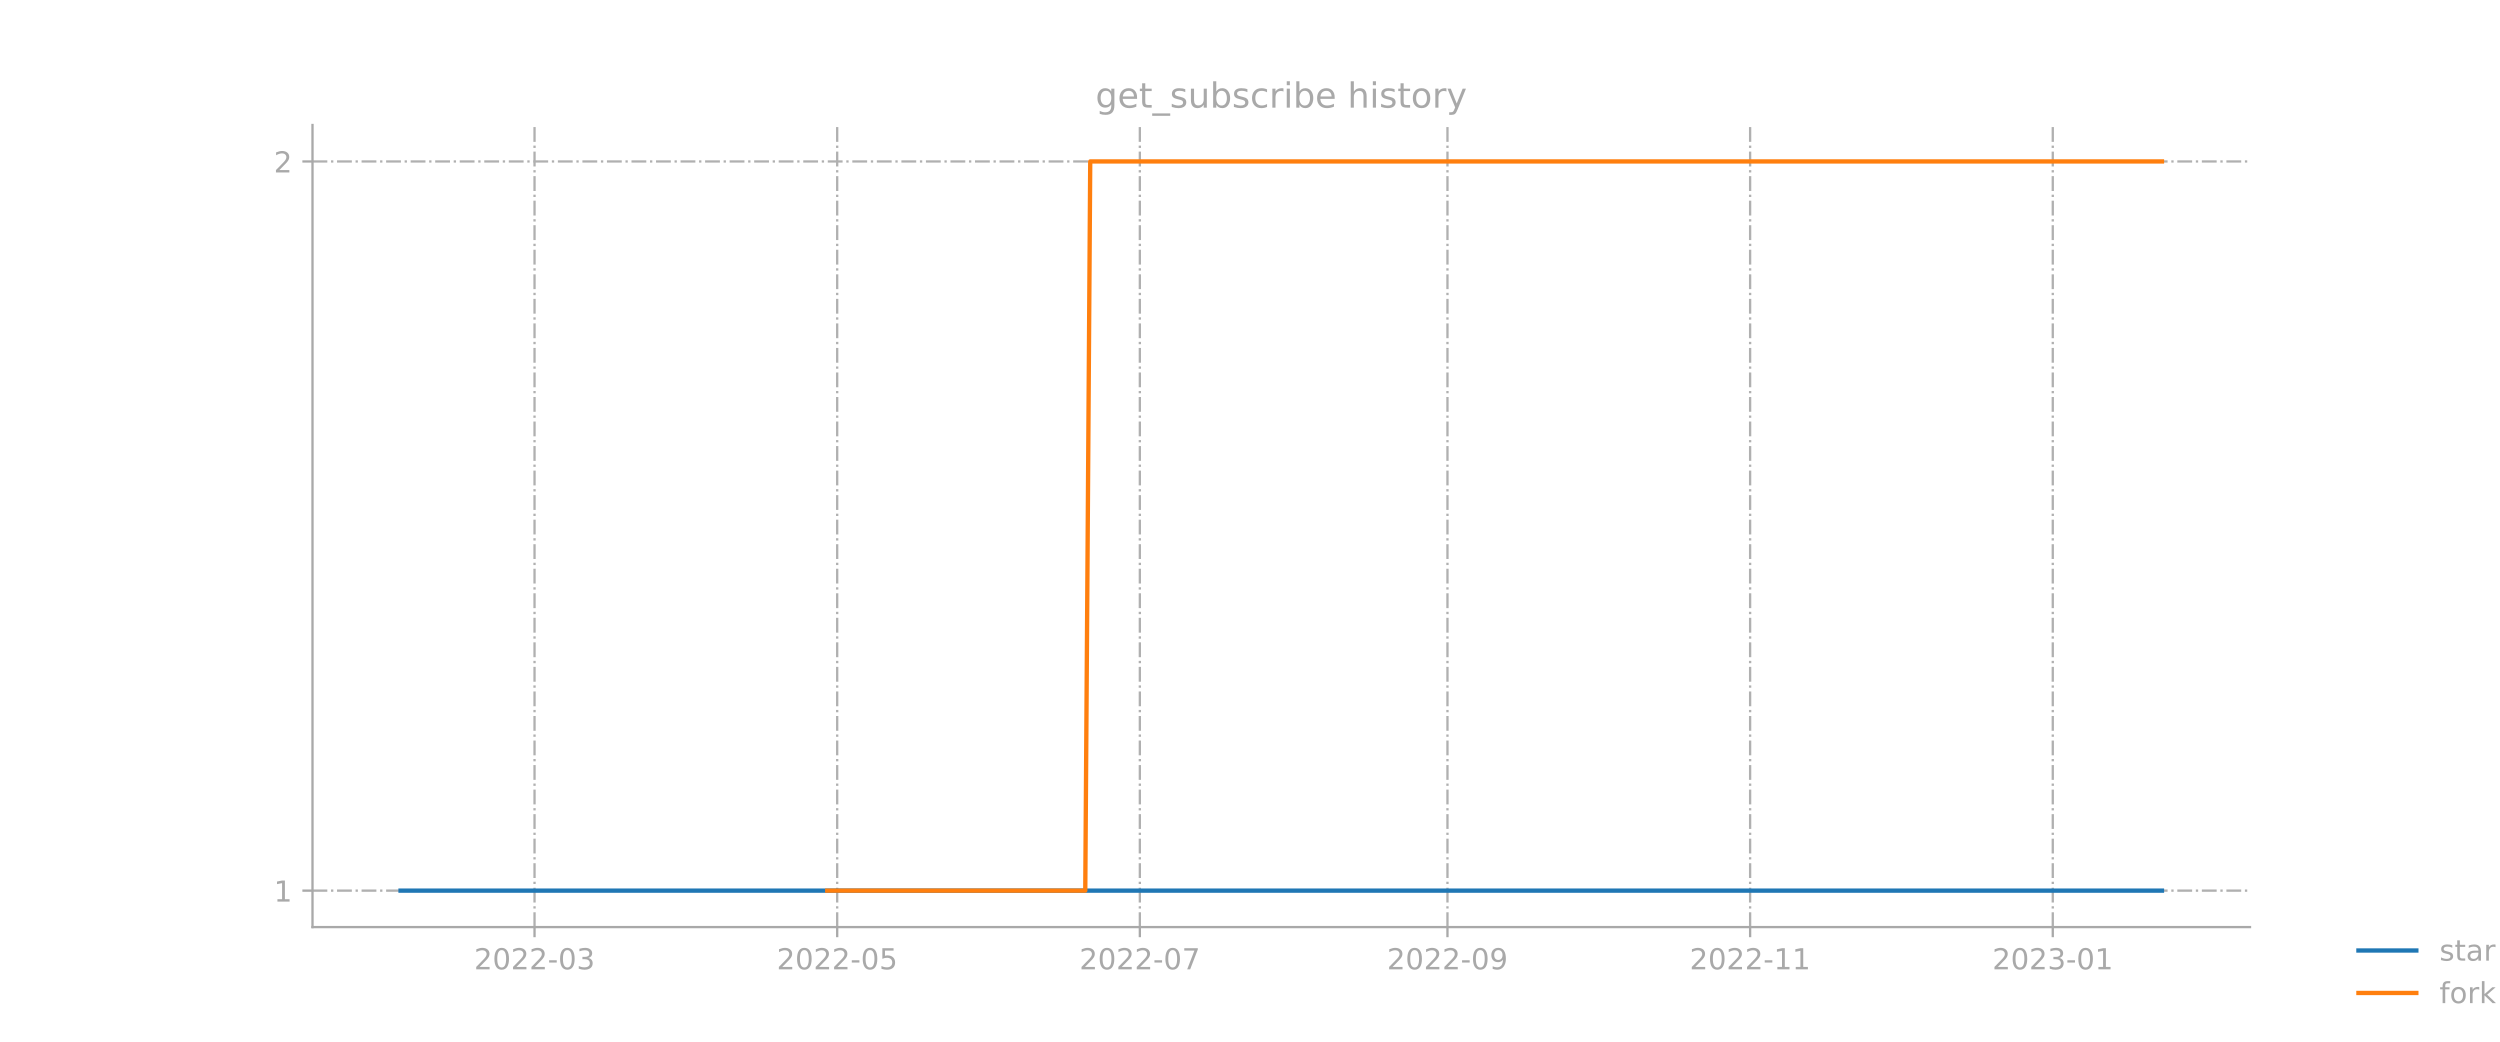
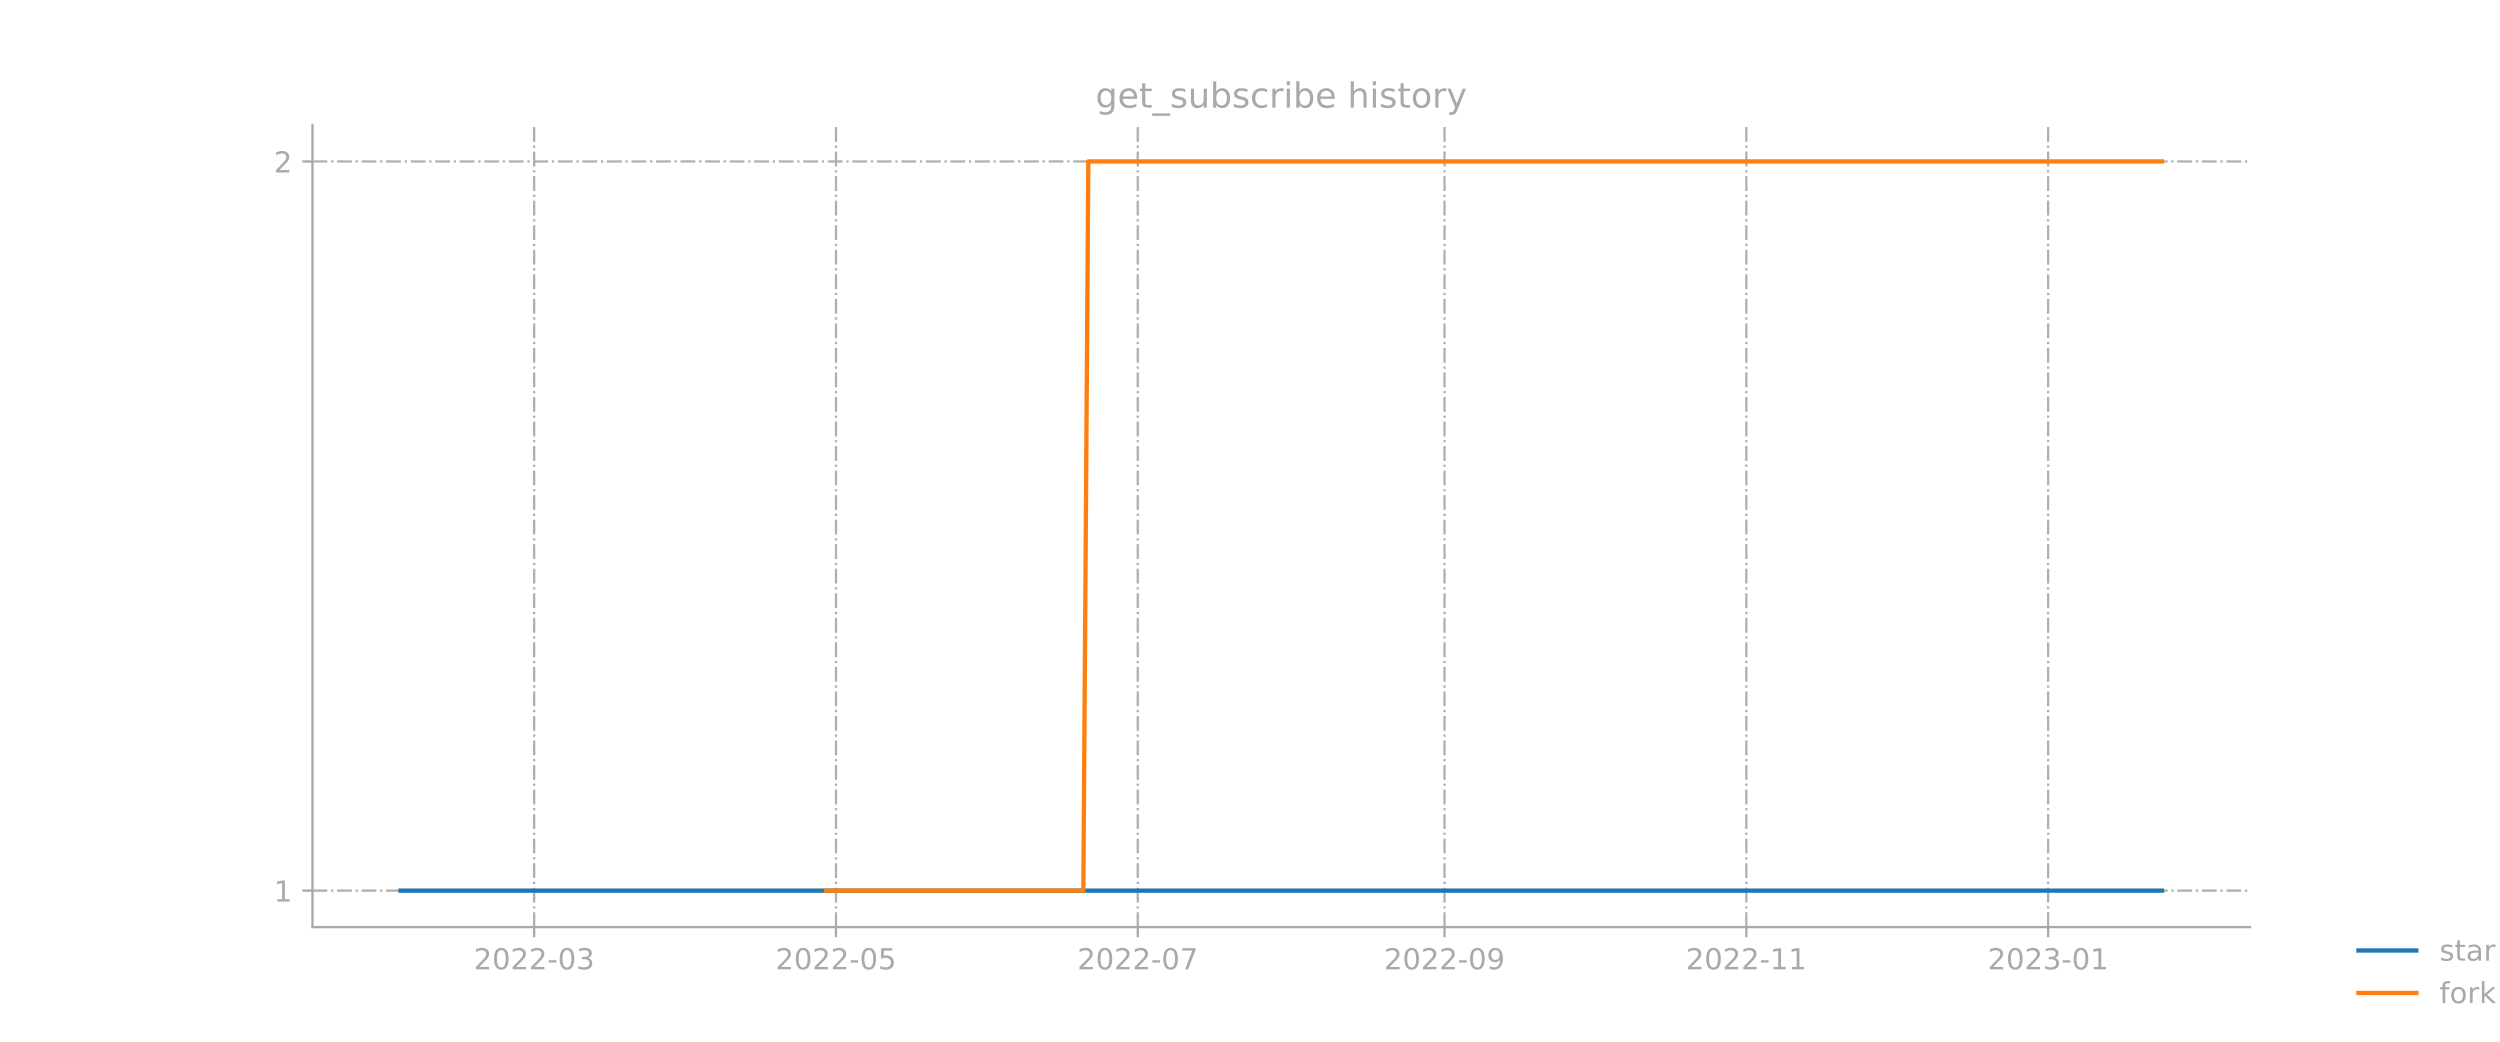
<svg xmlns="http://www.w3.org/2000/svg" xmlns:xlink="http://www.w3.org/1999/xlink" width="864pt" height="360pt" viewBox="0 0 864 360" version="1.1">
  <defs>
    <style type="text/css">*{stroke-linejoin: round; stroke-linecap: butt}</style>
  </defs>
  <g id="figure_1">
    <g id="patch_1">
      <path d="M 0 360  L 864 360  L 864 0  L 0 0  L 0 360  z " style="fill: none; opacity: 0" />
    </g>
    <g id="axes_1">
      <g id="patch_2">
        <path d="M 108 320.4  L 777.6 320.4  L 777.6 43.2  L 108 43.2  L 108 320.4  z " style="fill: none; opacity: 0" />
      </g>
      <g id="matplotlib.axis_1">
        <g id="xtick_1">
          <g id="line2d_1">
-             <path d="M 184.734 320.4  L 184.734 43.2  " clip-path="url(#p207f441b3f)" style="fill: none; stroke-dasharray: 5.12,1.28,0.8,1.28; stroke-dashoffset: 0; stroke: #b0b0b0; stroke-width: 0.8" />
+             <path d="M 184.604 320.4  L 184.604 43.2  " clip-path="url(#pb365cdf62b)" style="fill: none; stroke-dasharray: 5.12,1.28,0.8,1.28; stroke-dashoffset: 0; stroke: #b0b0b0; stroke-width: 0.8" />
          </g>
          <g id="line2d_2">
            <defs>
-               <path id="m6af1057b93" d="M 0 0  L 0 3.5  " style="stroke: #a9a9a9; stroke-width: 0.8" />
-             </defs>
-             <g>
-               <use xlink:href="#m6af1057b93" x="184.734" y="320.4" style="fill: #a9a9a9; stroke: #a9a9a9; stroke-width: 0.8" />
+               <path id="m75f7515b9d" d="M 0 0  L 0 3.5  " style="stroke: #a9a9a9; stroke-width: 0.8" />
+             </defs>
+             <g>
+               <use xlink:href="#m75f7515b9d" x="184.604" y="320.4" style="fill: #a9a9a9; stroke: #a9a9a9; stroke-width: 0.8" />
            </g>
          </g>
          <g id="text_1">
-             <g style="fill: #a9a9a9" transform="translate(163.8425 334.9984) scale(0.1 -0.1)">
+             <g style="fill: #a9a9a9" transform="translate(163.7125 334.9984) scale(0.1 -0.1)">
              <defs>
                <path id="DejaVuSans-32" d="M 1228 531  L 3431 531  L 3431 0  L 469 0  L 469 531  Q 828 903 1448 1529  Q 2069 2156 2228 2338  Q 2531 2678 2651 2914  Q 2772 3150 2772 3378  Q 2772 3750 2511 3984  Q 2250 4219 1831 4219  Q 1534 4219 1204 4116  Q 875 4013 500 3803  L 500 4441  Q 881 4594 1212 4672  Q 1544 4750 1819 4750  Q 2544 4750 2975 4387  Q 3406 4025 3406 3419  Q 3406 3131 3298 2873  Q 3191 2616 2906 2266  Q 2828 2175 2409 1742  Q 1991 1309 1228 531  z " transform="scale(0.015625)" />
                <path id="DejaVuSans-30" d="M 2034 4250  Q 1547 4250 1301 3770  Q 1056 3291 1056 2328  Q 1056 1369 1301 889  Q 1547 409 2034 409  Q 2525 409 2770 889  Q 3016 1369 3016 2328  Q 3016 3291 2770 3770  Q 2525 4250 2034 4250  z M 2034 4750  Q 2819 4750 3233 4129  Q 3647 3509 3647 2328  Q 3647 1150 3233 529  Q 2819 -91 2034 -91  Q 1250 -91 836 529  Q 422 1150 422 2328  Q 422 3509 836 4129  Q 1250 4750 2034 4750  z " transform="scale(0.015625)" />
                <path id="DejaVuSans-2d" d="M 313 2009  L 1997 2009  L 1997 1497  L 313 1497  L 313 2009  z " transform="scale(0.015625)" />
                <path id="DejaVuSans-33" d="M 2597 2516  Q 3050 2419 3304 2112  Q 3559 1806 3559 1356  Q 3559 666 3084 287  Q 2609 -91 1734 -91  Q 1441 -91 1130 -33  Q 819 25 488 141  L 488 750  Q 750 597 1062 519  Q 1375 441 1716 441  Q 2309 441 2620 675  Q 2931 909 2931 1356  Q 2931 1769 2642 2001  Q 2353 2234 1838 2234  L 1294 2234  L 1294 2753  L 1863 2753  Q 2328 2753 2575 2939  Q 2822 3125 2822 3475  Q 2822 3834 2567 4026  Q 2313 4219 1838 4219  Q 1578 4219 1281 4162  Q 984 4106 628 3988  L 628 4550  Q 988 4650 1302 4700  Q 1616 4750 1894 4750  Q 2613 4750 3031 4423  Q 3450 4097 3450 3541  Q 3450 3153 3228 2886  Q 3006 2619 2597 2516  z " transform="scale(0.015625)" />
              </defs>
              <use xlink:href="#DejaVuSans-32" />
              <use xlink:href="#DejaVuSans-30" x="63.623" />
              <use xlink:href="#DejaVuSans-32" x="127.246" />
              <use xlink:href="#DejaVuSans-32" x="190.869" />
              <use xlink:href="#DejaVuSans-2d" x="254.492" />
              <use xlink:href="#DejaVuSans-30" x="290.576" />
              <use xlink:href="#DejaVuSans-33" x="354.199" />
            </g>
          </g>
        </g>
        <g id="xtick_2">
          <g id="line2d_3">
-             <path d="M 289.332 320.4  L 289.332 43.2  " clip-path="url(#p207f441b3f)" style="fill: none; stroke-dasharray: 5.12,1.28,0.8,1.28; stroke-dashoffset: 0; stroke: #b0b0b0; stroke-width: 0.8" />
+             <path d="M 288.908 320.4  L 288.908 43.2  " clip-path="url(#pb365cdf62b)" style="fill: none; stroke-dasharray: 5.12,1.28,0.8,1.28; stroke-dashoffset: 0; stroke: #b0b0b0; stroke-width: 0.8" />
          </g>
          <g id="line2d_4">
            <g>
-               <use xlink:href="#m6af1057b93" x="289.332" y="320.4" style="fill: #a9a9a9; stroke: #a9a9a9; stroke-width: 0.8" />
+               <use xlink:href="#m75f7515b9d" x="288.908" y="320.4" style="fill: #a9a9a9; stroke: #a9a9a9; stroke-width: 0.8" />
            </g>
          </g>
          <g id="text_2">
-             <g style="fill: #a9a9a9" transform="translate(268.4407 334.9984) scale(0.1 -0.1)">
+             <g style="fill: #a9a9a9" transform="translate(268.0169 334.9984) scale(0.1 -0.1)">
              <defs>
                <path id="DejaVuSans-35" d="M 691 4666  L 3169 4666  L 3169 4134  L 1269 4134  L 1269 2991  Q 1406 3038 1543 3061  Q 1681 3084 1819 3084  Q 2600 3084 3056 2656  Q 3513 2228 3513 1497  Q 3513 744 3044 326  Q 2575 -91 1722 -91  Q 1428 -91 1123 -41  Q 819 9 494 109  L 494 744  Q 775 591 1075 516  Q 1375 441 1709 441  Q 2250 441 2565 725  Q 2881 1009 2881 1497  Q 2881 1984 2565 2268  Q 2250 2553 1709 2553  Q 1456 2553 1204 2497  Q 953 2441 691 2322  L 691 4666  z " transform="scale(0.015625)" />
              </defs>
              <use xlink:href="#DejaVuSans-32" />
              <use xlink:href="#DejaVuSans-30" x="63.623" />
              <use xlink:href="#DejaVuSans-32" x="127.246" />
              <use xlink:href="#DejaVuSans-32" x="190.869" />
              <use xlink:href="#DejaVuSans-2d" x="254.492" />
              <use xlink:href="#DejaVuSans-30" x="290.576" />
              <use xlink:href="#DejaVuSans-35" x="354.199" />
            </g>
          </g>
        </g>
        <g id="xtick_3">
          <g id="line2d_5">
-             <path d="M 393.93 320.4  L 393.93 43.2  " clip-path="url(#p207f441b3f)" style="fill: none; stroke-dasharray: 5.12,1.28,0.8,1.28; stroke-dashoffset: 0; stroke: #b0b0b0; stroke-width: 0.8" />
+             <path d="M 393.213 320.4  L 393.213 43.2  " clip-path="url(#pb365cdf62b)" style="fill: none; stroke-dasharray: 5.12,1.28,0.8,1.28; stroke-dashoffset: 0; stroke: #b0b0b0; stroke-width: 0.8" />
          </g>
          <g id="line2d_6">
            <g>
-               <use xlink:href="#m6af1057b93" x="393.93" y="320.4" style="fill: #a9a9a9; stroke: #a9a9a9; stroke-width: 0.8" />
+               <use xlink:href="#m75f7515b9d" x="393.213" y="320.4" style="fill: #a9a9a9; stroke: #a9a9a9; stroke-width: 0.8" />
            </g>
          </g>
          <g id="text_3">
-             <g style="fill: #a9a9a9" transform="translate(373.0389 334.9984) scale(0.1 -0.1)">
+             <g style="fill: #a9a9a9" transform="translate(372.3213 334.9984) scale(0.1 -0.1)">
              <defs>
                <path id="DejaVuSans-37" d="M 525 4666  L 3525 4666  L 3525 4397  L 1831 0  L 1172 0  L 2766 4134  L 525 4134  L 525 4666  z " transform="scale(0.015625)" />
              </defs>
              <use xlink:href="#DejaVuSans-32" />
              <use xlink:href="#DejaVuSans-30" x="63.623" />
              <use xlink:href="#DejaVuSans-32" x="127.246" />
              <use xlink:href="#DejaVuSans-32" x="190.869" />
              <use xlink:href="#DejaVuSans-2d" x="254.492" />
              <use xlink:href="#DejaVuSans-30" x="290.576" />
              <use xlink:href="#DejaVuSans-37" x="354.199" />
            </g>
          </g>
        </g>
        <g id="xtick_4">
          <g id="line2d_7">
-             <path d="M 500.243 320.4  L 500.243 43.2  " clip-path="url(#p207f441b3f)" style="fill: none; stroke-dasharray: 5.12,1.28,0.8,1.28; stroke-dashoffset: 0; stroke: #b0b0b0; stroke-width: 0.8" />
+             <path d="M 499.227 320.4  L 499.227 43.2  " clip-path="url(#pb365cdf62b)" style="fill: none; stroke-dasharray: 5.12,1.28,0.8,1.28; stroke-dashoffset: 0; stroke: #b0b0b0; stroke-width: 0.8" />
          </g>
          <g id="line2d_8">
            <g>
-               <use xlink:href="#m6af1057b93" x="500.243" y="320.4" style="fill: #a9a9a9; stroke: #a9a9a9; stroke-width: 0.8" />
+               <use xlink:href="#m75f7515b9d" x="499.227" y="320.4" style="fill: #a9a9a9; stroke: #a9a9a9; stroke-width: 0.8" />
            </g>
          </g>
          <g id="text_4">
-             <g style="fill: #a9a9a9" transform="translate(479.3519 334.9984) scale(0.1 -0.1)">
+             <g style="fill: #a9a9a9" transform="translate(478.3356 334.9984) scale(0.1 -0.1)">
              <defs>
                <path id="DejaVuSans-39" d="M 703 97  L 703 672  Q 941 559 1184 500  Q 1428 441 1663 441  Q 2288 441 2617 861  Q 2947 1281 2994 2138  Q 2813 1869 2534 1725  Q 2256 1581 1919 1581  Q 1219 1581 811 2004  Q 403 2428 403 3163  Q 403 3881 828 4315  Q 1253 4750 1959 4750  Q 2769 4750 3195 4129  Q 3622 3509 3622 2328  Q 3622 1225 3098 567  Q 2575 -91 1691 -91  Q 1453 -91 1209 -44  Q 966 3 703 97  z M 1959 2075  Q 2384 2075 2632 2365  Q 2881 2656 2881 3163  Q 2881 3666 2632 3958  Q 2384 4250 1959 4250  Q 1534 4250 1286 3958  Q 1038 3666 1038 3163  Q 1038 2656 1286 2365  Q 1534 2075 1959 2075  z " transform="scale(0.015625)" />
              </defs>
              <use xlink:href="#DejaVuSans-32" />
              <use xlink:href="#DejaVuSans-30" x="63.623" />
              <use xlink:href="#DejaVuSans-32" x="127.246" />
              <use xlink:href="#DejaVuSans-32" x="190.869" />
              <use xlink:href="#DejaVuSans-2d" x="254.492" />
              <use xlink:href="#DejaVuSans-30" x="290.576" />
              <use xlink:href="#DejaVuSans-39" x="354.199" />
            </g>
          </g>
        </g>
        <g id="xtick_5">
          <g id="line2d_9">
-             <path d="M 604.841 320.4  L 604.841 43.2  " clip-path="url(#p207f441b3f)" style="fill: none; stroke-dasharray: 5.12,1.28,0.8,1.28; stroke-dashoffset: 0; stroke: #b0b0b0; stroke-width: 0.8" />
+             <path d="M 603.531 320.4  L 603.531 43.2  " clip-path="url(#pb365cdf62b)" style="fill: none; stroke-dasharray: 5.12,1.28,0.8,1.28; stroke-dashoffset: 0; stroke: #b0b0b0; stroke-width: 0.8" />
          </g>
          <g id="line2d_10">
            <g>
-               <use xlink:href="#m6af1057b93" x="604.841" y="320.4" style="fill: #a9a9a9; stroke: #a9a9a9; stroke-width: 0.8" />
+               <use xlink:href="#m75f7515b9d" x="603.531" y="320.4" style="fill: #a9a9a9; stroke: #a9a9a9; stroke-width: 0.8" />
            </g>
          </g>
          <g id="text_5">
-             <g style="fill: #a9a9a9" transform="translate(583.9501 334.9984) scale(0.1 -0.1)">
+             <g style="fill: #a9a9a9" transform="translate(582.64 334.9984) scale(0.1 -0.1)">
              <defs>
                <path id="DejaVuSans-31" d="M 794 531  L 1825 531  L 1825 4091  L 703 3866  L 703 4441  L 1819 4666  L 2450 4666  L 2450 531  L 3481 531  L 3481 0  L 794 0  L 794 531  z " transform="scale(0.015625)" />
              </defs>
              <use xlink:href="#DejaVuSans-32" />
              <use xlink:href="#DejaVuSans-30" x="63.623" />
              <use xlink:href="#DejaVuSans-32" x="127.246" />
              <use xlink:href="#DejaVuSans-32" x="190.869" />
              <use xlink:href="#DejaVuSans-2d" x="254.492" />
              <use xlink:href="#DejaVuSans-31" x="290.576" />
              <use xlink:href="#DejaVuSans-31" x="354.199" />
            </g>
          </g>
        </g>
        <g id="xtick_6">
          <g id="line2d_11">
-             <path d="M 709.44 320.4  L 709.44 43.2  " clip-path="url(#p207f441b3f)" style="fill: none; stroke-dasharray: 5.12,1.28,0.8,1.28; stroke-dashoffset: 0; stroke: #b0b0b0; stroke-width: 0.8" />
+             <path d="M 707.836 320.4  L 707.836 43.2  " clip-path="url(#pb365cdf62b)" style="fill: none; stroke-dasharray: 5.12,1.28,0.8,1.28; stroke-dashoffset: 0; stroke: #b0b0b0; stroke-width: 0.8" />
          </g>
          <g id="line2d_12">
            <g>
-               <use xlink:href="#m6af1057b93" x="709.44" y="320.4" style="fill: #a9a9a9; stroke: #a9a9a9; stroke-width: 0.8" />
+               <use xlink:href="#m75f7515b9d" x="707.836" y="320.4" style="fill: #a9a9a9; stroke: #a9a9a9; stroke-width: 0.8" />
            </g>
          </g>
          <g id="text_6">
-             <g style="fill: #a9a9a9" transform="translate(688.5483 334.9984) scale(0.1 -0.1)">
+             <g style="fill: #a9a9a9" transform="translate(686.9443 334.9984) scale(0.1 -0.1)">
              <use xlink:href="#DejaVuSans-32" />
              <use xlink:href="#DejaVuSans-30" x="63.623" />
              <use xlink:href="#DejaVuSans-32" x="127.246" />
              <use xlink:href="#DejaVuSans-33" x="190.869" />
              <use xlink:href="#DejaVuSans-2d" x="254.492" />
              <use xlink:href="#DejaVuSans-30" x="290.576" />
              <use xlink:href="#DejaVuSans-31" x="354.199" />
            </g>
          </g>
        </g>
      </g>
      <g id="matplotlib.axis_2">
        <g id="ytick_1">
          <g id="line2d_13">
-             <path d="M 108 307.8  L 777.6 307.8  " clip-path="url(#p207f441b3f)" style="fill: none; stroke-dasharray: 5.12,1.28,0.8,1.28; stroke-dashoffset: 0; stroke: #b0b0b0; stroke-width: 0.8" />
+             <path d="M 108 307.8  L 777.6 307.8  " clip-path="url(#pb365cdf62b)" style="fill: none; stroke-dasharray: 5.12,1.28,0.8,1.28; stroke-dashoffset: 0; stroke: #b0b0b0; stroke-width: 0.8" />
          </g>
          <g id="line2d_14">
            <defs>
-               <path id="m78ab8dba75" d="M 0 0  L -3.5 0  " style="stroke: #a9a9a9; stroke-width: 0.8" />
-             </defs>
-             <g>
-               <use xlink:href="#m78ab8dba75" x="108" y="307.8" style="fill: #a9a9a9; stroke: #a9a9a9; stroke-width: 0.8" />
+               <path id="m3c2e1fbb25" d="M 0 0  L -3.5 0  " style="stroke: #a9a9a9; stroke-width: 0.8" />
+             </defs>
+             <g>
+               <use xlink:href="#m3c2e1fbb25" x="108" y="307.8" style="fill: #a9a9a9; stroke: #a9a9a9; stroke-width: 0.8" />
            </g>
          </g>
          <g id="text_7">
            <g style="fill: #a9a9a9" transform="translate(94.6375 311.5992) scale(0.1 -0.1)">
              <use xlink:href="#DejaVuSans-31" />
            </g>
          </g>
        </g>
        <g id="ytick_2">
          <g id="line2d_15">
-             <path d="M 108 55.8  L 777.6 55.8  " clip-path="url(#p207f441b3f)" style="fill: none; stroke-dasharray: 5.12,1.28,0.8,1.28; stroke-dashoffset: 0; stroke: #b0b0b0; stroke-width: 0.8" />
+             <path d="M 108 55.8  L 777.6 55.8  " clip-path="url(#pb365cdf62b)" style="fill: none; stroke-dasharray: 5.12,1.28,0.8,1.28; stroke-dashoffset: 0; stroke: #b0b0b0; stroke-width: 0.8" />
          </g>
          <g id="line2d_16">
            <g>
-               <use xlink:href="#m78ab8dba75" x="108" y="55.8" style="fill: #a9a9a9; stroke: #a9a9a9; stroke-width: 0.8" />
+               <use xlink:href="#m3c2e1fbb25" x="108" y="55.8" style="fill: #a9a9a9; stroke: #a9a9a9; stroke-width: 0.8" />
            </g>
          </g>
          <g id="text_8">
            <g style="fill: #a9a9a9" transform="translate(94.6375 59.59922) scale(0.1 -0.1)">
              <use xlink:href="#DejaVuSans-32" />
            </g>
          </g>
        </g>
      </g>
      <g id="line2d_17">
-         <path d="M 138.436 307.8  L 747.164 307.8  L 747.164 307.8  " clip-path="url(#p207f441b3f)" style="fill: none; stroke: #1f77b4; stroke-width: 1.5; stroke-linecap: square" />
+         <path d="M 138.436 307.8  L 747.164 307.8  L 747.164 307.8  " clip-path="url(#pb365cdf62b)" style="fill: none; stroke: #1f77b4; stroke-width: 1.5; stroke-linecap: square" />
      </g>
      <g id="line2d_18">
-         <path d="M 285.903 307.8  L 375.068 307.8  L 376.783 55.8  L 747.164 55.8  L 747.164 55.8  " clip-path="url(#p207f441b3f)" style="fill: none; stroke: #ff7f0e; stroke-width: 1.5; stroke-linecap: square" />
+         <path d="M 285.488 307.8  L 374.404 307.8  L 376.114 55.8  L 747.164 55.8  L 747.164 55.8  " clip-path="url(#pb365cdf62b)" style="fill: none; stroke: #ff7f0e; stroke-width: 1.5; stroke-linecap: square" />
      </g>
      <g id="patch_3">
        <path d="M 108 320.4  L 108 43.2  " style="fill: none; stroke: #a9a9a9; stroke-width: 0.8; stroke-linejoin: miter; stroke-linecap: square" />
      </g>
      <g id="patch_4">
        <path d="M 777.6 320.4  L 777.6 43.2  " style="fill: none" />
      </g>
      <g id="patch_5">
        <path d="M 108 320.4  L 777.6 320.4  " style="fill: none; stroke: #a9a9a9; stroke-width: 0.8; stroke-linejoin: miter; stroke-linecap: square" />
      </g>
      <g id="patch_6">
        <path d="M 108 43.2  L 777.6 43.2  " style="fill: none" />
      </g>
      <g id="text_9">
        <g style="fill: #a9a9a9" transform="translate(378.6075 37.2) scale(0.12 -0.12)">
          <defs>
            <path id="DejaVuSans-67" d="M 2906 1791  Q 2906 2416 2648 2759  Q 2391 3103 1925 3103  Q 1463 3103 1205 2759  Q 947 2416 947 1791  Q 947 1169 1205 825  Q 1463 481 1925 481  Q 2391 481 2648 825  Q 2906 1169 2906 1791  z M 3481 434  Q 3481 -459 3084 -895  Q 2688 -1331 1869 -1331  Q 1566 -1331 1297 -1286  Q 1028 -1241 775 -1147  L 775 -588  Q 1028 -725 1275 -790  Q 1522 -856 1778 -856  Q 2344 -856 2625 -561  Q 2906 -266 2906 331  L 2906 616  Q 2728 306 2450 153  Q 2172 0 1784 0  Q 1141 0 747 490  Q 353 981 353 1791  Q 353 2603 747 3093  Q 1141 3584 1784 3584  Q 2172 3584 2450 3431  Q 2728 3278 2906 2969  L 2906 3500  L 3481 3500  L 3481 434  z " transform="scale(0.015625)" />
            <path id="DejaVuSans-65" d="M 3597 1894  L 3597 1613  L 953 1613  Q 991 1019 1311 708  Q 1631 397 2203 397  Q 2534 397 2845 478  Q 3156 559 3463 722  L 3463 178  Q 3153 47 2828 -22  Q 2503 -91 2169 -91  Q 1331 -91 842 396  Q 353 884 353 1716  Q 353 2575 817 3079  Q 1281 3584 2069 3584  Q 2775 3584 3186 3129  Q 3597 2675 3597 1894  z M 3022 2063  Q 3016 2534 2758 2815  Q 2500 3097 2075 3097  Q 1594 3097 1305 2825  Q 1016 2553 972 2059  L 3022 2063  z " transform="scale(0.015625)" />
            <path id="DejaVuSans-74" d="M 1172 4494  L 1172 3500  L 2356 3500  L 2356 3053  L 1172 3053  L 1172 1153  Q 1172 725 1289 603  Q 1406 481 1766 481  L 2356 481  L 2356 0  L 1766 0  Q 1100 0 847 248  Q 594 497 594 1153  L 594 3053  L 172 3053  L 172 3500  L 594 3500  L 594 4494  L 1172 4494  z " transform="scale(0.015625)" />
            <path id="DejaVuSans-5f" d="M 3263 -1063  L 3263 -1509  L -63 -1509  L -63 -1063  L 3263 -1063  z " transform="scale(0.015625)" />
            <path id="DejaVuSans-73" d="M 2834 3397  L 2834 2853  Q 2591 2978 2328 3040  Q 2066 3103 1784 3103  Q 1356 3103 1142 2972  Q 928 2841 928 2578  Q 928 2378 1081 2264  Q 1234 2150 1697 2047  L 1894 2003  Q 2506 1872 2764 1633  Q 3022 1394 3022 966  Q 3022 478 2636 193  Q 2250 -91 1575 -91  Q 1294 -91 989 -36  Q 684 19 347 128  L 347 722  Q 666 556 975 473  Q 1284 391 1588 391  Q 1994 391 2212 530  Q 2431 669 2431 922  Q 2431 1156 2273 1281  Q 2116 1406 1581 1522  L 1381 1569  Q 847 1681 609 1914  Q 372 2147 372 2553  Q 372 3047 722 3315  Q 1072 3584 1716 3584  Q 2034 3584 2315 3537  Q 2597 3491 2834 3397  z " transform="scale(0.015625)" />
            <path id="DejaVuSans-75" d="M 544 1381  L 544 3500  L 1119 3500  L 1119 1403  Q 1119 906 1312 657  Q 1506 409 1894 409  Q 2359 409 2629 706  Q 2900 1003 2900 1516  L 2900 3500  L 3475 3500  L 3475 0  L 2900 0  L 2900 538  Q 2691 219 2414 64  Q 2138 -91 1772 -91  Q 1169 -91 856 284  Q 544 659 544 1381  z M 1991 3584  L 1991 3584  z " transform="scale(0.015625)" />
            <path id="DejaVuSans-62" d="M 3116 1747  Q 3116 2381 2855 2742  Q 2594 3103 2138 3103  Q 1681 3103 1420 2742  Q 1159 2381 1159 1747  Q 1159 1113 1420 752  Q 1681 391 2138 391  Q 2594 391 2855 752  Q 3116 1113 3116 1747  z M 1159 2969  Q 1341 3281 1617 3432  Q 1894 3584 2278 3584  Q 2916 3584 3314 3078  Q 3713 2572 3713 1747  Q 3713 922 3314 415  Q 2916 -91 2278 -91  Q 1894 -91 1617 61  Q 1341 213 1159 525  L 1159 0  L 581 0  L 581 4863  L 1159 4863  L 1159 2969  z " transform="scale(0.015625)" />
            <path id="DejaVuSans-63" d="M 3122 3366  L 3122 2828  Q 2878 2963 2633 3030  Q 2388 3097 2138 3097  Q 1578 3097 1268 2742  Q 959 2388 959 1747  Q 959 1106 1268 751  Q 1578 397 2138 397  Q 2388 397 2633 464  Q 2878 531 3122 666  L 3122 134  Q 2881 22 2623 -34  Q 2366 -91 2075 -91  Q 1284 -91 818 406  Q 353 903 353 1747  Q 353 2603 823 3093  Q 1294 3584 2113 3584  Q 2378 3584 2631 3529  Q 2884 3475 3122 3366  z " transform="scale(0.015625)" />
            <path id="DejaVuSans-72" d="M 2631 2963  Q 2534 3019 2420 3045  Q 2306 3072 2169 3072  Q 1681 3072 1420 2755  Q 1159 2438 1159 1844  L 1159 0  L 581 0  L 581 3500  L 1159 3500  L 1159 2956  Q 1341 3275 1631 3429  Q 1922 3584 2338 3584  Q 2397 3584 2469 3576  Q 2541 3569 2628 3553  L 2631 2963  z " transform="scale(0.015625)" />
            <path id="DejaVuSans-69" d="M 603 3500  L 1178 3500  L 1178 0  L 603 0  L 603 3500  z M 603 4863  L 1178 4863  L 1178 4134  L 603 4134  L 603 4863  z " transform="scale(0.015625)" />
            <path id="DejaVuSans-20" transform="scale(0.015625)" />
            <path id="DejaVuSans-68" d="M 3513 2113  L 3513 0  L 2938 0  L 2938 2094  Q 2938 2591 2744 2837  Q 2550 3084 2163 3084  Q 1697 3084 1428 2787  Q 1159 2491 1159 1978  L 1159 0  L 581 0  L 581 4863  L 1159 4863  L 1159 2956  Q 1366 3272 1645 3428  Q 1925 3584 2291 3584  Q 2894 3584 3203 3211  Q 3513 2838 3513 2113  z " transform="scale(0.015625)" />
            <path id="DejaVuSans-6f" d="M 1959 3097  Q 1497 3097 1228 2736  Q 959 2375 959 1747  Q 959 1119 1226 758  Q 1494 397 1959 397  Q 2419 397 2687 759  Q 2956 1122 2956 1747  Q 2956 2369 2687 2733  Q 2419 3097 1959 3097  z M 1959 3584  Q 2709 3584 3137 3096  Q 3566 2609 3566 1747  Q 3566 888 3137 398  Q 2709 -91 1959 -91  Q 1206 -91 779 398  Q 353 888 353 1747  Q 353 2609 779 3096  Q 1206 3584 1959 3584  z " transform="scale(0.015625)" />
            <path id="DejaVuSans-79" d="M 2059 -325  Q 1816 -950 1584 -1140  Q 1353 -1331 966 -1331  L 506 -1331  L 506 -850  L 844 -850  Q 1081 -850 1212 -737  Q 1344 -625 1503 -206  L 1606 56  L 191 3500  L 800 3500  L 1894 763  L 2988 3500  L 3597 3500  L 2059 -325  z " transform="scale(0.015625)" />
          </defs>
          <use xlink:href="#DejaVuSans-67" />
          <use xlink:href="#DejaVuSans-65" x="63.477" />
          <use xlink:href="#DejaVuSans-74" x="125" />
          <use xlink:href="#DejaVuSans-5f" x="164.209" />
          <use xlink:href="#DejaVuSans-73" x="214.209" />
          <use xlink:href="#DejaVuSans-75" x="266.309" />
          <use xlink:href="#DejaVuSans-62" x="329.688" />
          <use xlink:href="#DejaVuSans-73" x="393.164" />
          <use xlink:href="#DejaVuSans-63" x="445.264" />
          <use xlink:href="#DejaVuSans-72" x="500.244" />
          <use xlink:href="#DejaVuSans-69" x="541.357" />
          <use xlink:href="#DejaVuSans-62" x="569.141" />
          <use xlink:href="#DejaVuSans-65" x="632.617" />
          <use xlink:href="#DejaVuSans-20" x="694.141" />
          <use xlink:href="#DejaVuSans-68" x="725.928" />
          <use xlink:href="#DejaVuSans-69" x="789.307" />
          <use xlink:href="#DejaVuSans-73" x="817.09" />
          <use xlink:href="#DejaVuSans-74" x="869.189" />
          <use xlink:href="#DejaVuSans-6f" x="908.398" />
          <use xlink:href="#DejaVuSans-72" x="969.58" />
          <use xlink:href="#DejaVuSans-79" x="1010.693" />
        </g>
      </g>
      <g id="legend_1">
        <g id="line2d_19">
          <path d="M 815.08 328.498  L 825.08 328.498  L 835.08 328.498  " style="fill: none; stroke: #1f77b4; stroke-width: 1.5; stroke-linecap: square" />
        </g>
        <g id="text_10">
          <g style="fill: #a9a9a9" transform="translate(843.08 331.9984) scale(0.1 -0.1)">
            <defs>
              <path id="DejaVuSans-61" d="M 2194 1759  Q 1497 1759 1228 1600  Q 959 1441 959 1056  Q 959 750 1161 570  Q 1363 391 1709 391  Q 2188 391 2477 730  Q 2766 1069 2766 1631  L 2766 1759  L 2194 1759  z M 3341 1997  L 3341 0  L 2766 0  L 2766 531  Q 2569 213 2275 61  Q 1981 -91 1556 -91  Q 1019 -91 701 211  Q 384 513 384 1019  Q 384 1609 779 1909  Q 1175 2209 1959 2209  L 2766 2209  L 2766 2266  Q 2766 2663 2505 2880  Q 2244 3097 1772 3097  Q 1472 3097 1187 3025  Q 903 2953 641 2809  L 641 3341  Q 956 3463 1253 3523  Q 1550 3584 1831 3584  Q 2591 3584 2966 3190  Q 3341 2797 3341 1997  z " transform="scale(0.015625)" />
            </defs>
            <use xlink:href="#DejaVuSans-73" />
            <use xlink:href="#DejaVuSans-74" x="52.1" />
            <use xlink:href="#DejaVuSans-61" x="91.309" />
            <use xlink:href="#DejaVuSans-72" x="152.588" />
          </g>
        </g>
        <g id="line2d_20">
          <path d="M 815.08 343.177  L 825.08 343.177  L 835.08 343.177  " style="fill: none; stroke: #ff7f0e; stroke-width: 1.5; stroke-linecap: square" />
        </g>
        <g id="text_11">
          <g style="fill: #a9a9a9" transform="translate(843.08 346.6766) scale(0.1 -0.1)">
            <defs>
              <path id="DejaVuSans-66" d="M 2375 4863  L 2375 4384  L 1825 4384  Q 1516 4384 1395 4259  Q 1275 4134 1275 3809  L 1275 3500  L 2222 3500  L 2222 3053  L 1275 3053  L 1275 0  L 697 0  L 697 3053  L 147 3053  L 147 3500  L 697 3500  L 697 3744  Q 697 4328 969 4595  Q 1241 4863 1831 4863  L 2375 4863  z " transform="scale(0.015625)" />
              <path id="DejaVuSans-6b" d="M 581 4863  L 1159 4863  L 1159 1991  L 2875 3500  L 3609 3500  L 1753 1863  L 3688 0  L 2938 0  L 1159 1709  L 1159 0  L 581 0  L 581 4863  z " transform="scale(0.015625)" />
            </defs>
            <use xlink:href="#DejaVuSans-66" />
            <use xlink:href="#DejaVuSans-6f" x="35.205" />
            <use xlink:href="#DejaVuSans-72" x="96.387" />
            <use xlink:href="#DejaVuSans-6b" x="137.5" />
          </g>
        </g>
      </g>
    </g>
  </g>
  <defs>
-     <clipPath id="p207f441b3f">
+     <clipPath id="pb365cdf62b">
      <rect x="108" y="43.2" width="669.6" height="277.2" />
    </clipPath>
  </defs>
</svg>
